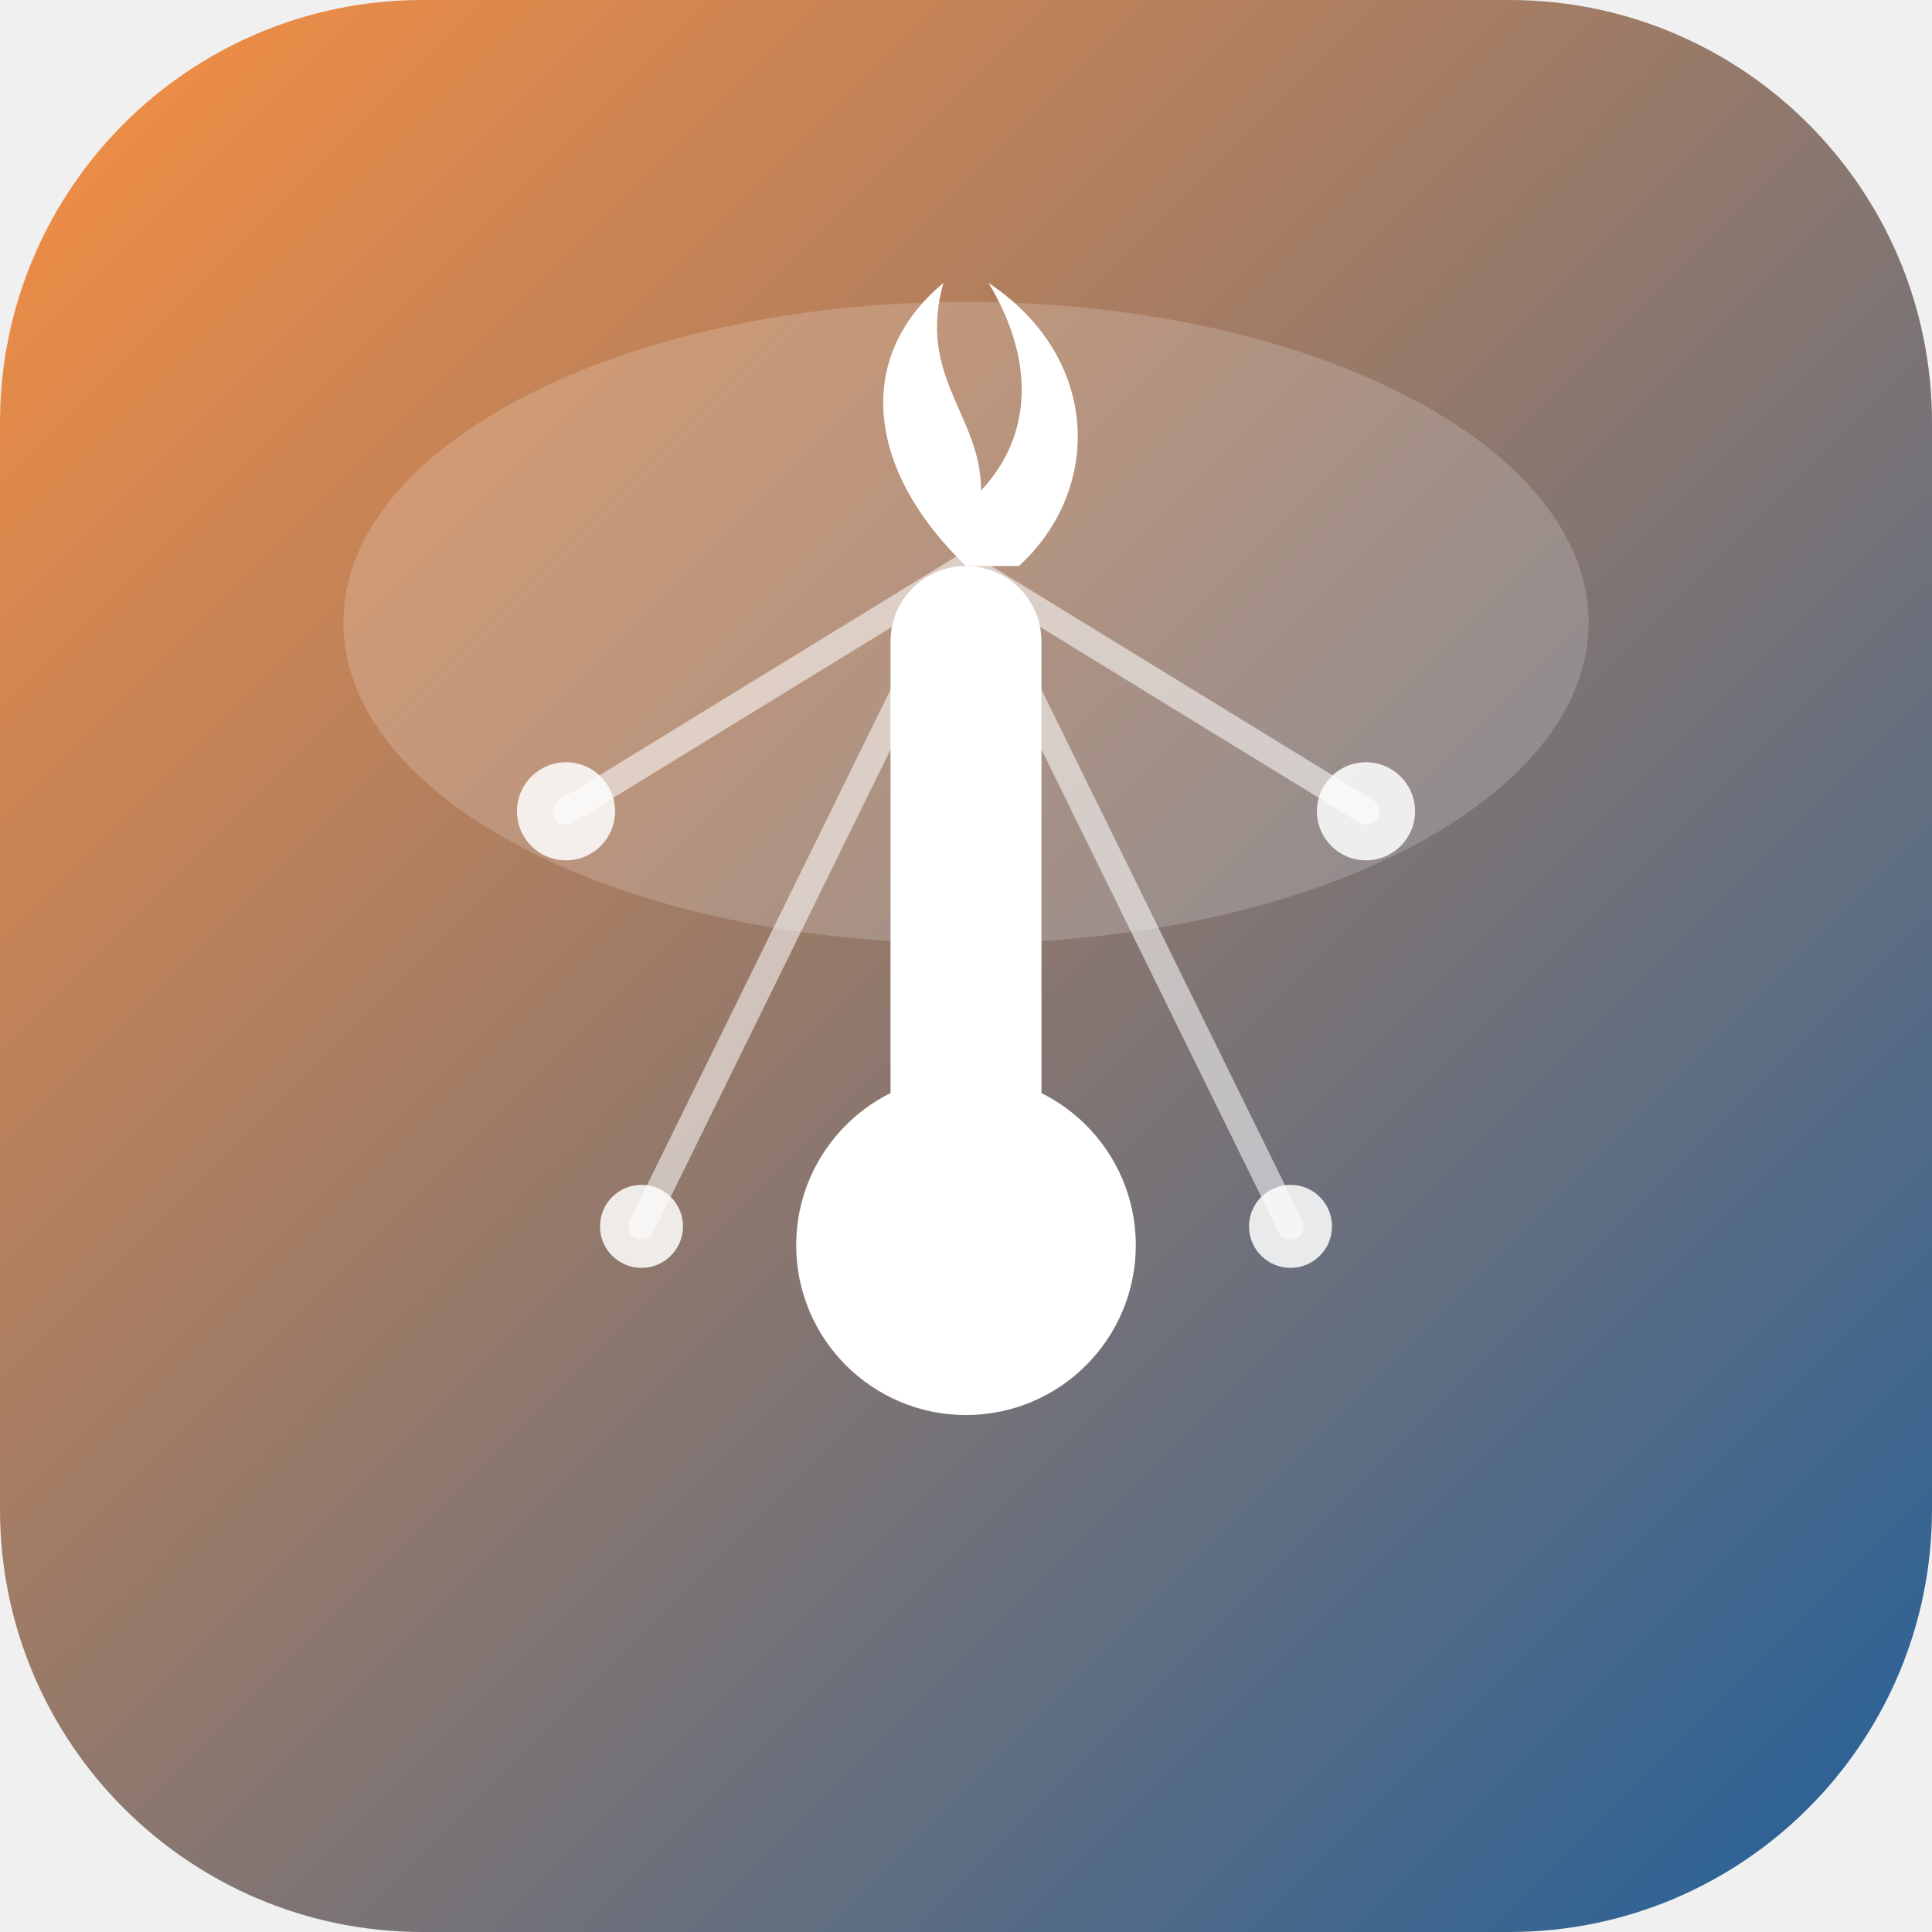
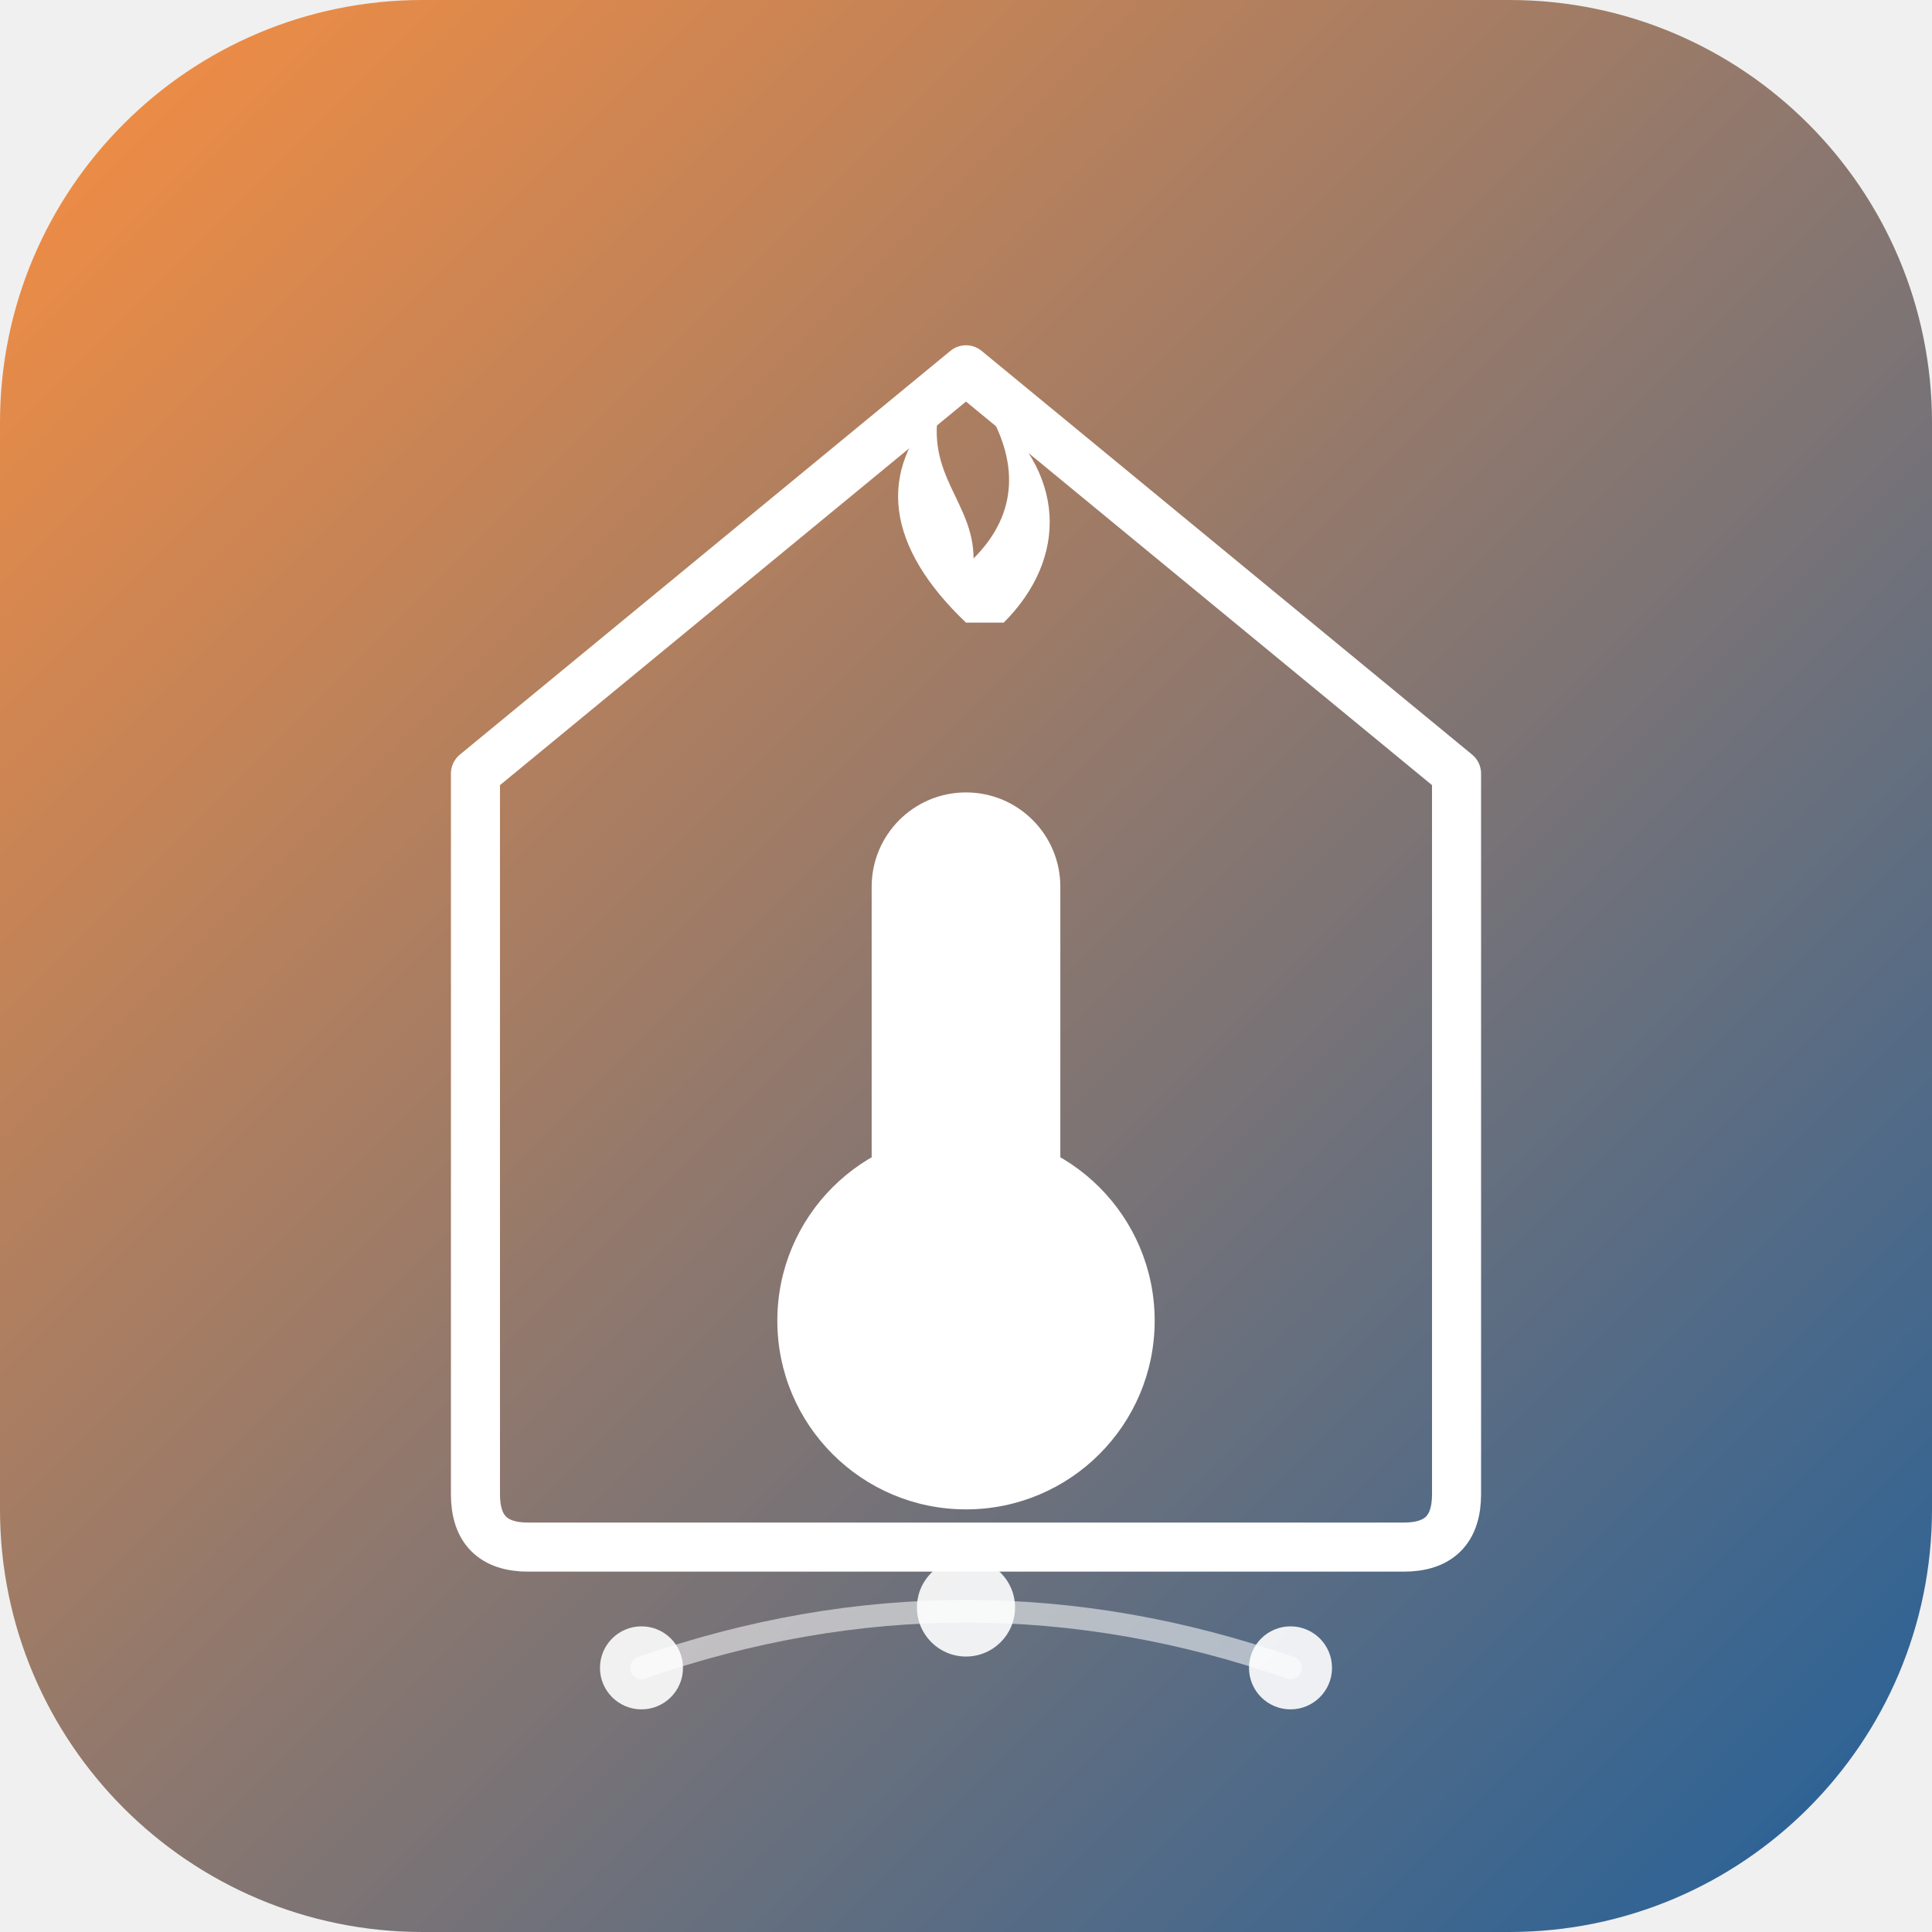
<svg xmlns="http://www.w3.org/2000/svg" viewBox="0 0 1024 1024" role="img" aria-label="thermoctl-fleet">
  <defs>
    <linearGradient id="bg" x1="0" y1="0" x2="1" y2="1">
      <stop offset="0" stop-color="#fa8f40" />
      <stop offset="1" stop-color="#21609b" />
    </linearGradient>
  </defs>
  <rect width="1024" height="1024" rx="224" fill="url(#bg)" />
-   <g fill="none" stroke="#ffffff" stroke-width="14" stroke-linecap="round" opacity="0.55">
-     <line x1="512" y1="300" x2="300" y2="430" />
-     <line x1="512" y1="300" x2="724" y2="430" />
-     <line x1="512" y1="300" x2="340" y2="650" />
-     <line x1="512" y1="300" x2="684" y2="650" />
+   <path d="M 512 196            L 772 410            L 772 792            Q 772 820 744 820            L 280 820            Q 252 820 252 792            L 252 410            Z" fill="none" stroke="#ffffff" stroke-width="26" stroke-linejoin="round" />
+   <g fill="#ffffff">
+     <rect x="462" y="420" width="100" height="260" rx="50" />
+     <circle cx="512" cy="700" r="100" />
  </g>
-   <g fill="#ffffff" opacity="0.85">
-     <circle cx="300" cy="430" r="26" />
-     <circle cx="724" cy="430" r="26" />
-     <circle cx="340" cy="650" r="22" />
-     <circle cx="684" cy="650" r="22" />
+   <path d="M512 330 C470 290 464 250 498 215 C490 252 516 266 516 296            C540 272 540 244 522 215 C566 250 566 296 532 330 Z" fill="#ffffff" />
+   <path d="M 340 884 Q 512 824 684 884" fill="none" stroke="#ffffff" stroke-width="12" stroke-linecap="round" opacity="0.55" />
+   <g fill="#ffffff" opacity="0.9">
+     <circle cx="340" cy="884" r="22" />
+     <circle cx="512" cy="852" r="26" />
+     <circle cx="684" cy="884" r="22" />
  </g>
-   <g fill="#ffffff">
-     <rect x="472" y="300" width="80" height="330" rx="40" />
-     <circle cx="512" cy="660" r="90" />
-   </g>
-   <path d="M512 300 C460 250 452 190 500 150 C486 200 520 220 520 260 C548 230 548 190 524 150            C584 190 584 260 540 300 Z" fill="#ffffff" />
-   <ellipse cx="512" cy="330" rx="330" ry="170" fill="#ffffff" opacity="0.18" />
</svg>
